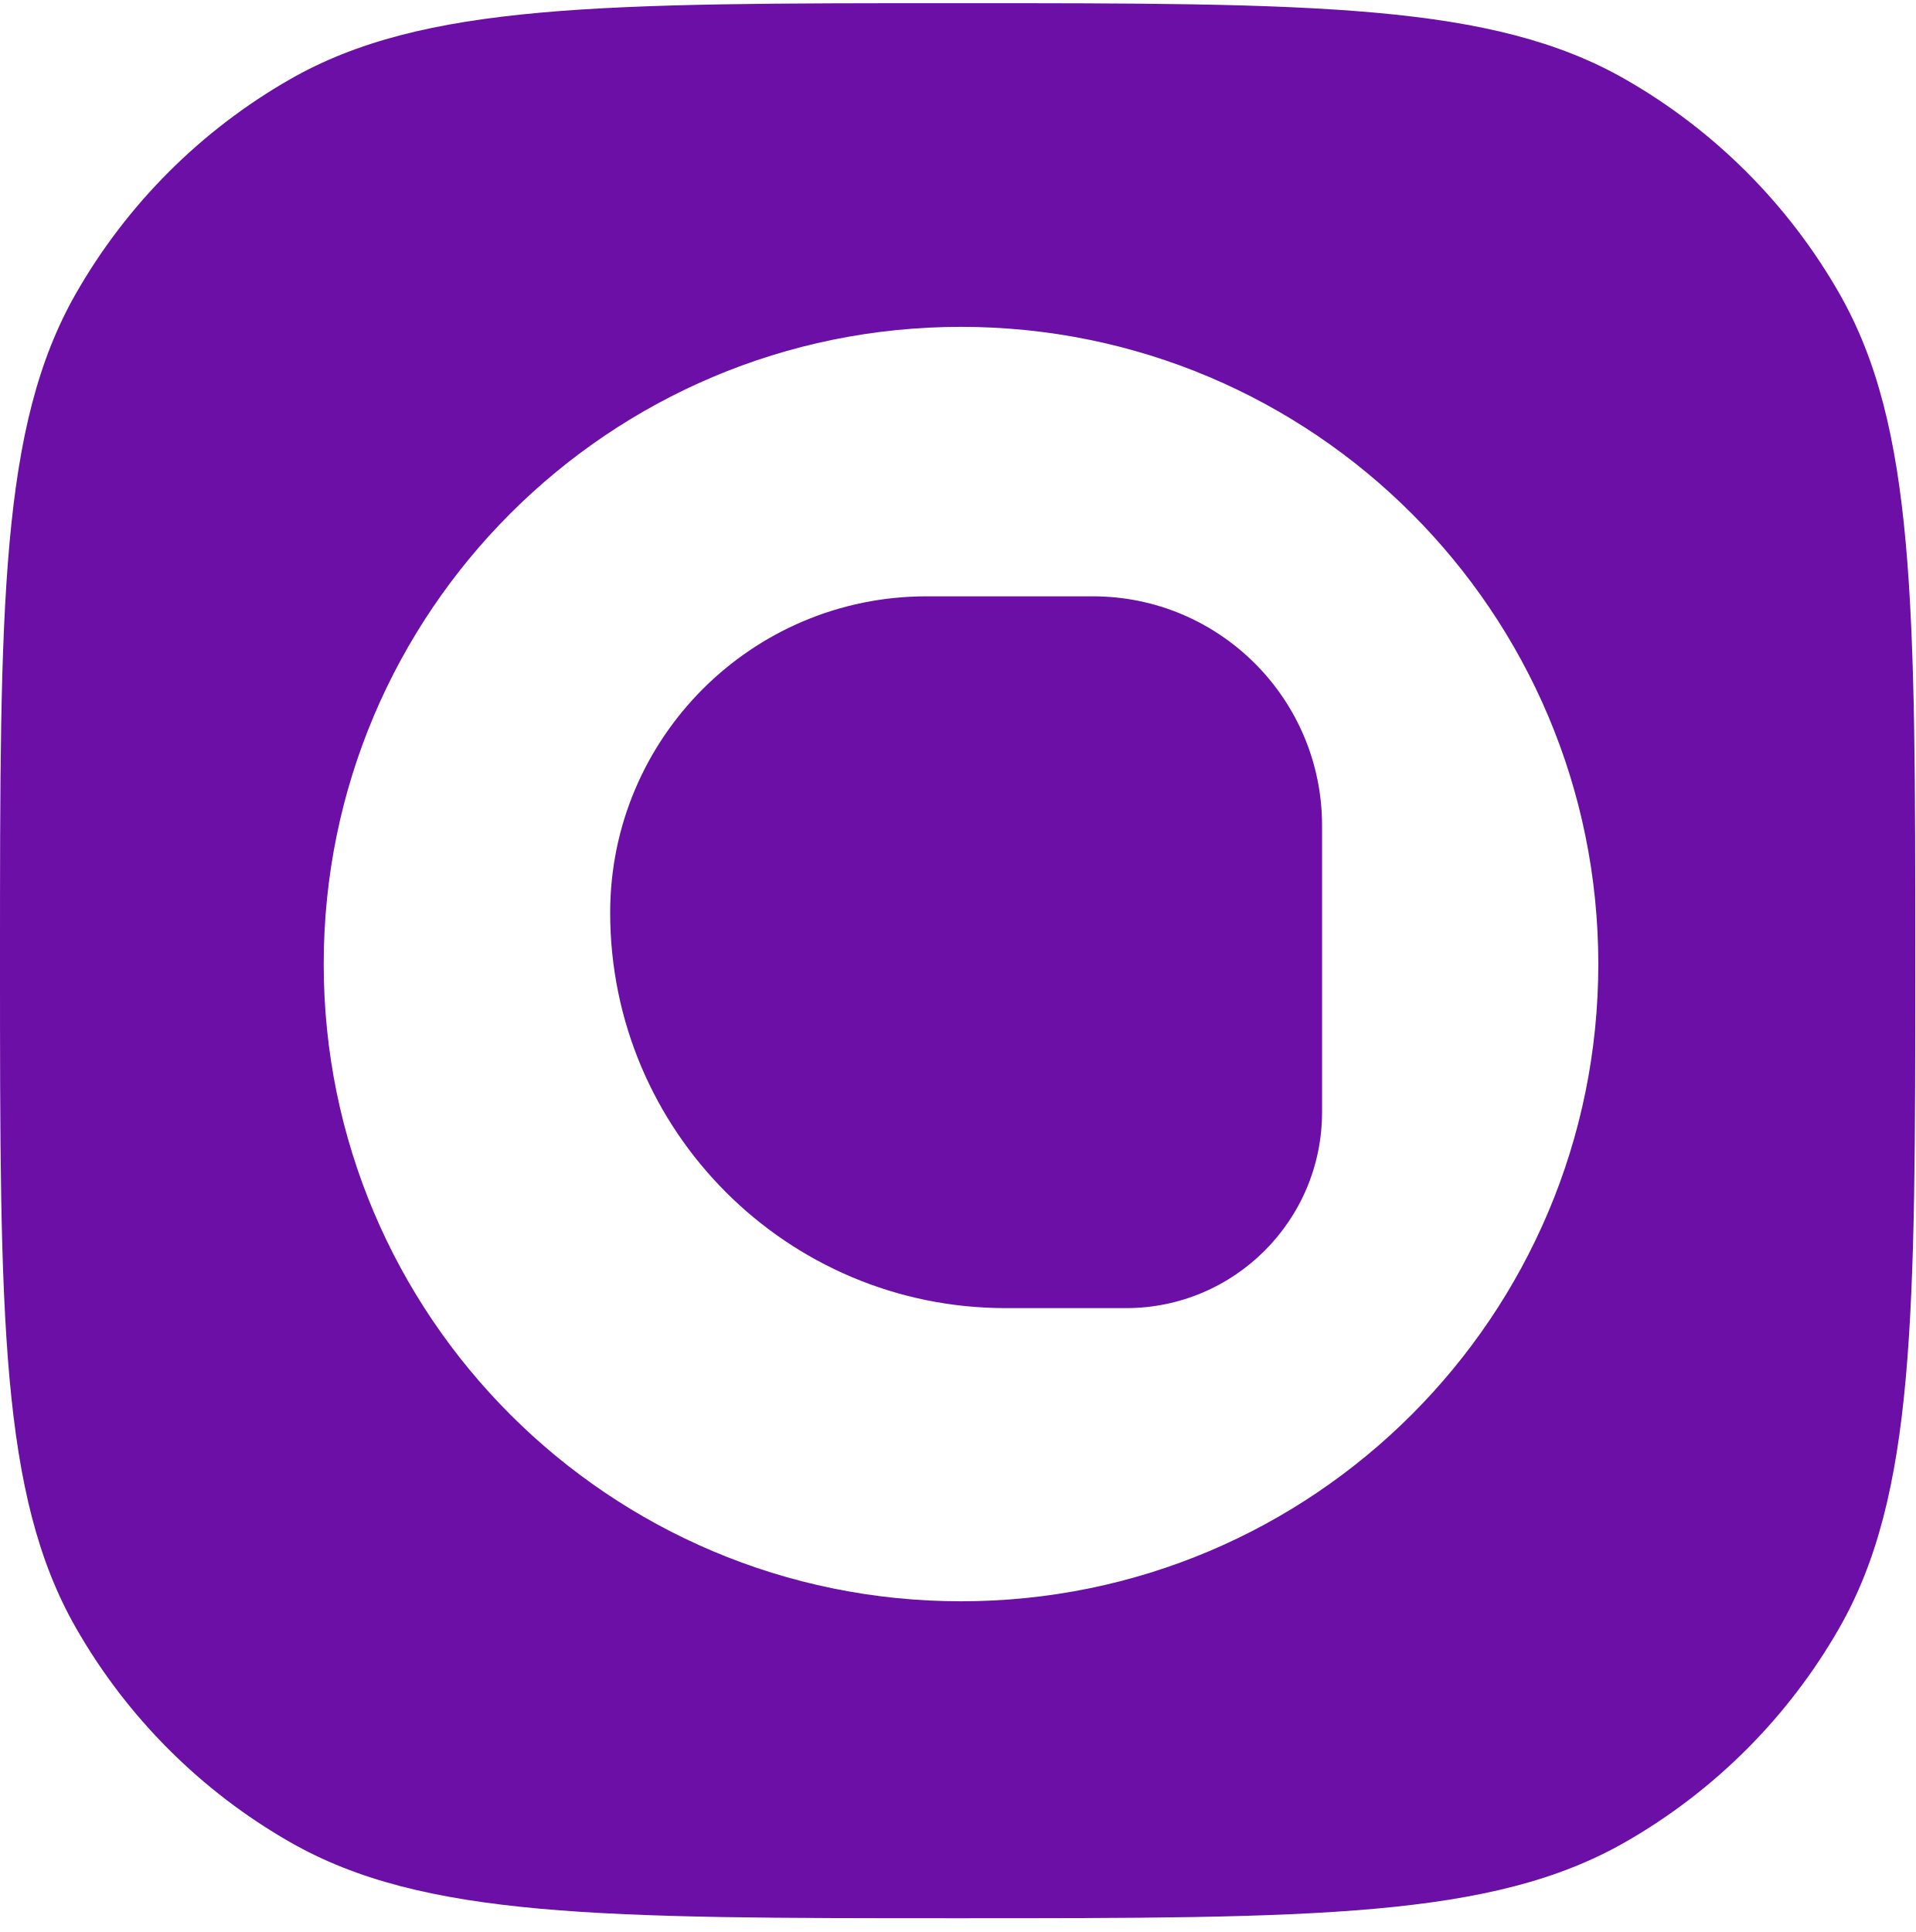
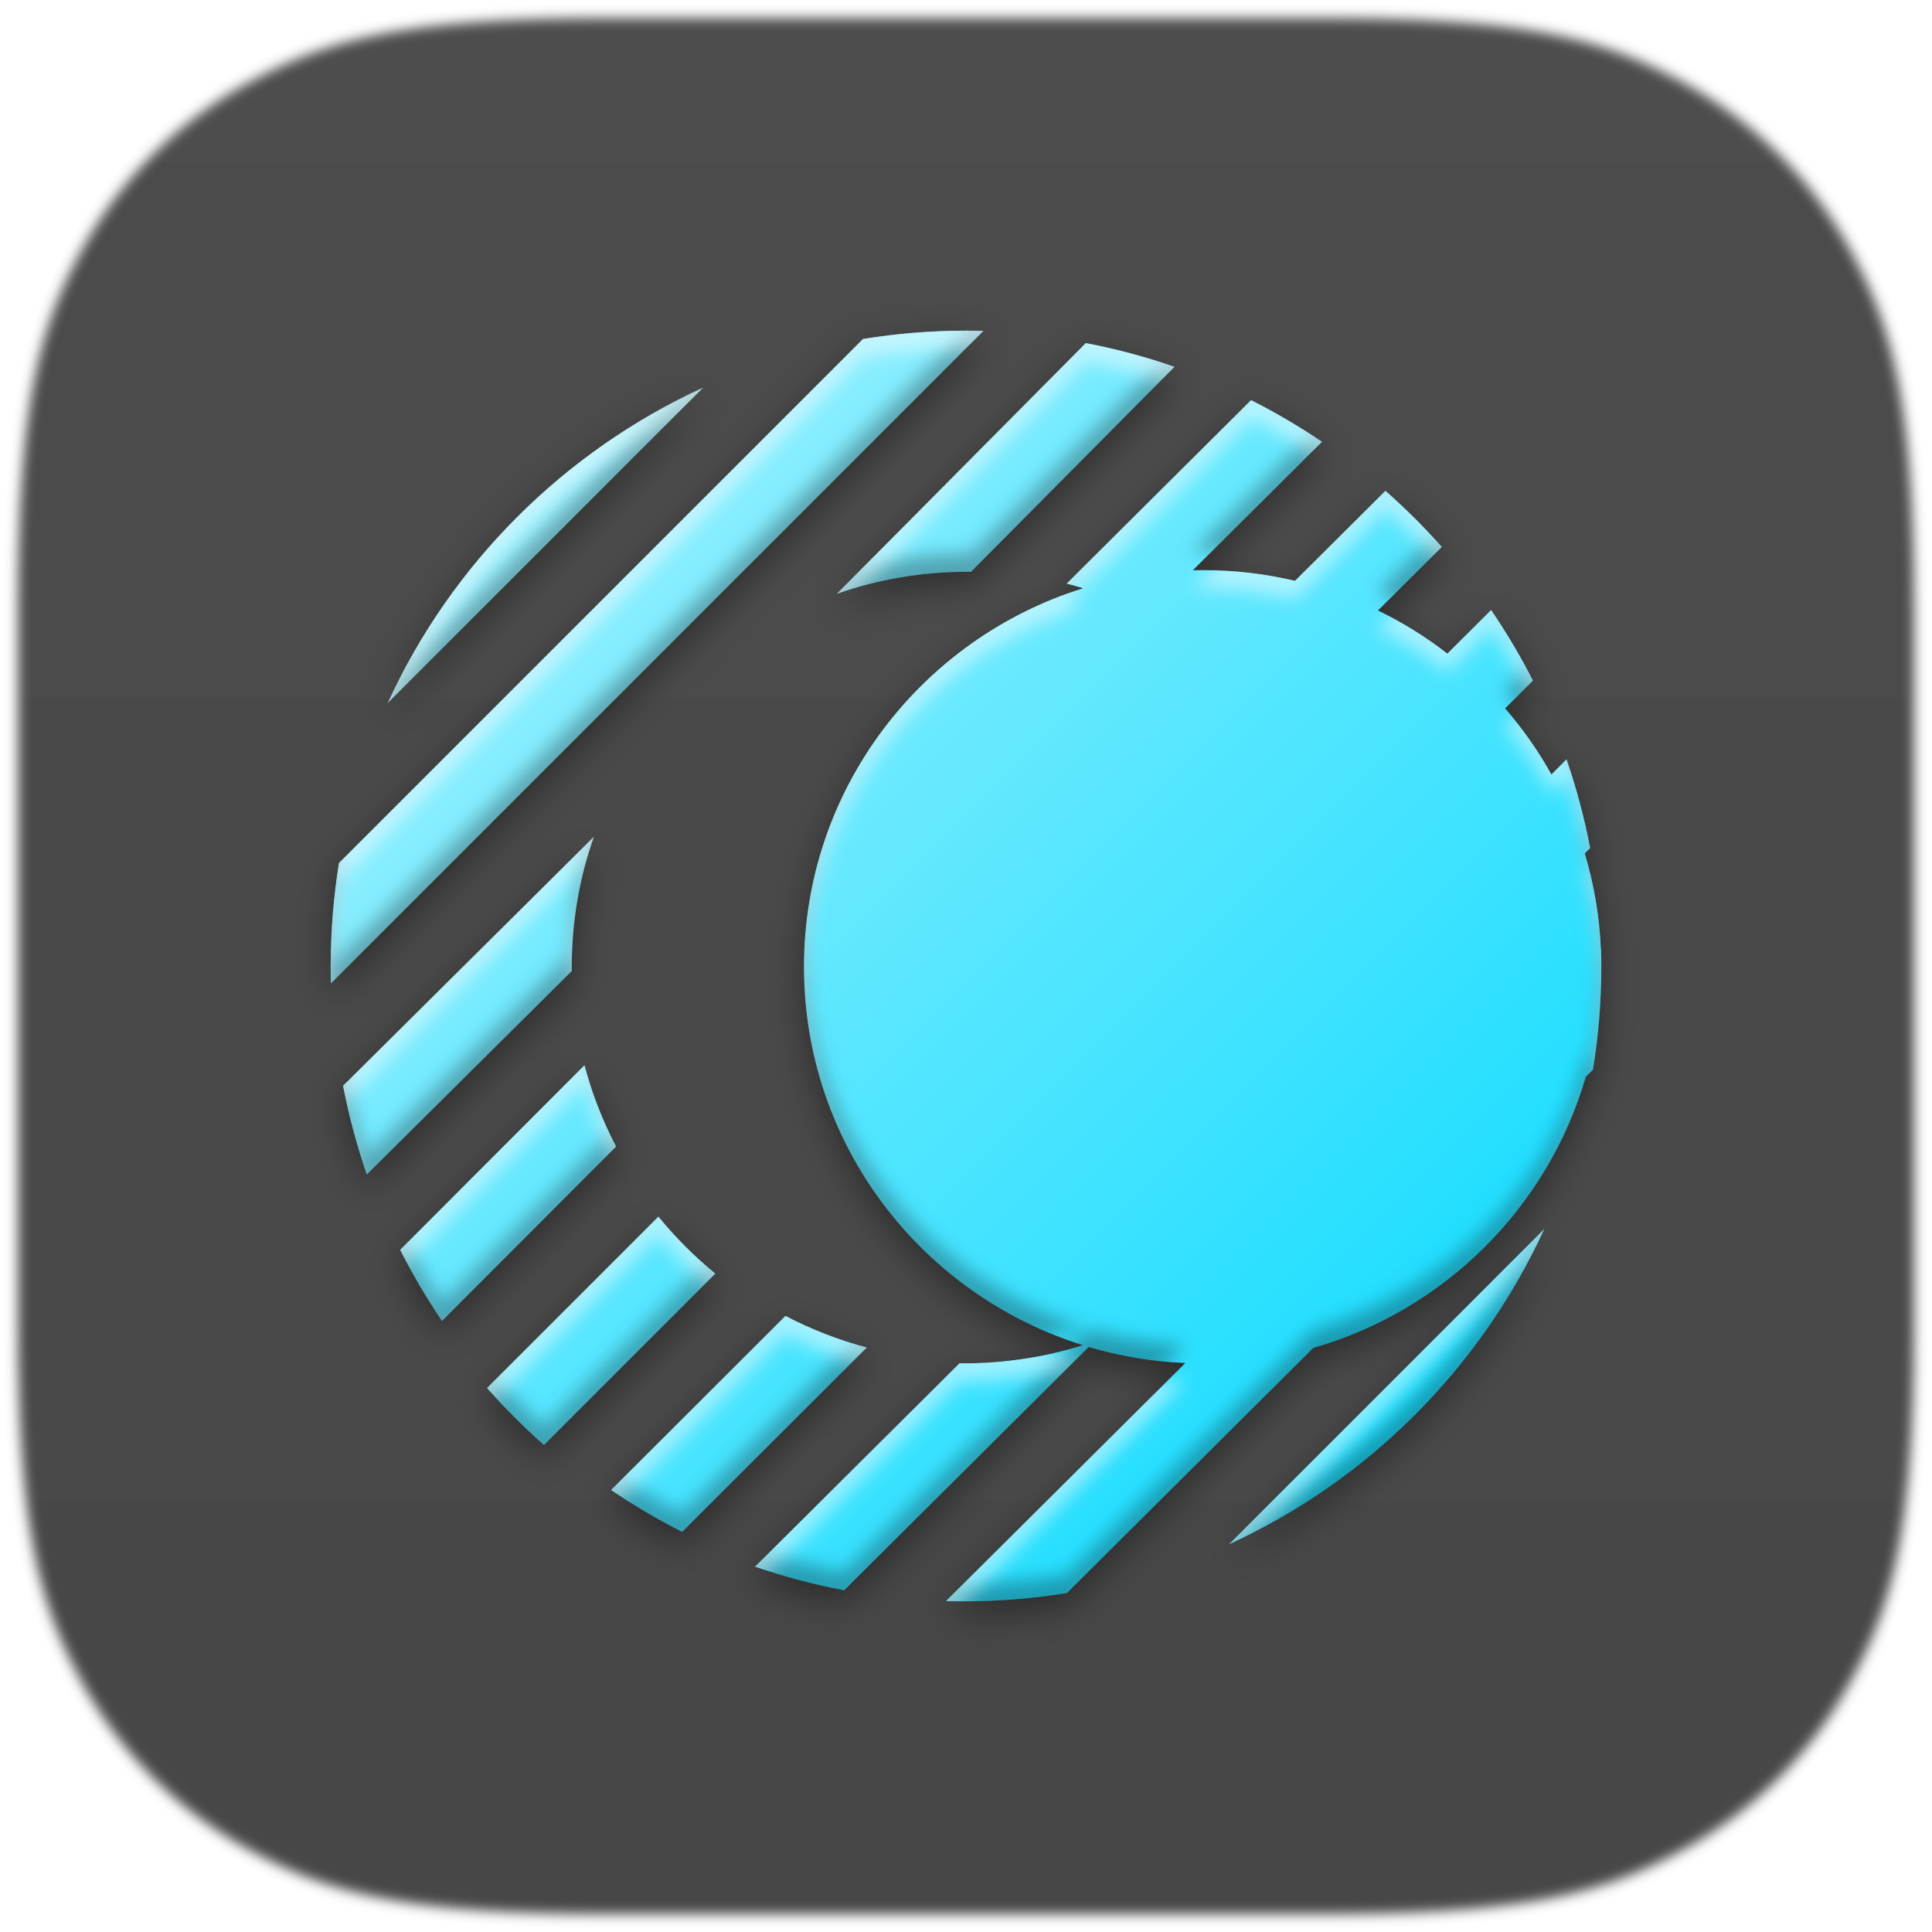
- <svg xmlns="http://www.w3.org/2000/svg" width="113" height="114" viewBox="0 0 113 114" fill="none">
-   <path fill-rule="evenodd" clip-rule="evenodd" d="M4.49 17.3C0 25.147 0 35.66 0 56.687C0 77.714 0 88.227 4.49 96.073C7.498 101.331 11.856 105.689 17.113 108.697C24.96 113.187 35.473 113.187 56.5 113.187C77.527 113.187 88.04 113.187 95.886 108.697C101.144 105.689 105.502 101.331 108.51 96.073C113 88.227 113 77.714 113 56.687C113 35.66 113 25.147 108.51 17.3C105.502 12.043 101.144 7.685 95.886 4.677C88.04 0.187 77.527 0.187 56.5 0.187C35.473 0.187 24.96 0.187 17.113 4.677C11.856 7.685 7.498 12.043 4.49 17.3ZM56.699 94.486C77.465 94.486 94.299 77.652 94.299 56.886C94.299 36.12 77.465 19.286 56.699 19.286C35.932 19.286 19.098 36.12 19.098 56.886C19.098 77.652 35.932 94.486 56.699 94.486Z" fill="#6B0FA6" />
-   <path d="M36 53.854C36 43.544 44.357 35.187 54.667 35.187H64.475C71.945 35.187 78 41.243 78 48.712V65.622C78 72.009 72.822 77.187 66.435 77.187H59.333C46.447 77.187 36 66.74 36 53.854Z" fill="#6B0FA6" />
+ <svg xmlns="http://www.w3.org/2000/svg" xmlns:xlink="http://www.w3.org/1999/xlink" width="645px" height="645px" viewBox="0 0 645 645" version="1.1">
+   <defs>
+     <linearGradient x1="50%" y1="0%" x2="50%" y2="100%" id="linearGradient-1">
+       <stop stop-color="#4D4D4D" offset="0%" />
+       <stop stop-color="#464646" offset="100%" />
+     </linearGradient>
+     <filter x="-0.9%" y="-0.9%" width="101.9%" height="101.9%" filterUnits="objectBoundingBox" id="filter-2">
+       <feGaussianBlur stdDeviation="2" in="SourceGraphic" />
+     </filter>
+     <linearGradient x1="1.38344197e-14%" y1="3.60822483e-14%" x2="100%" y2="100%" id="linearGradient-3">
+       <stop stop-color="#AEF3FF" offset="0%" />
+       <stop stop-color="#00D9FF" offset="100%" />
+     </linearGradient>
+     <path d="M411.664,127.594 C419.876,131.728 427.782,136.375 435.34,141.494 L392.229,184.375 C393.319,184.349 394.411,184.336 395.506,184.336 C406.118,184.336 416.439,185.571 426.333,187.905 L456.527,157.869 C463.185,163.716 469.472,169.971 475.349,176.594 L454.039,197.794 C462.275,201.812 470.031,206.652 477.202,212.206 L491.81,197.672 C496.955,205.191 501.627,213.056 505.782,221.225 L496.482,230.478 C502.351,237.271 507.539,244.662 511.942,252.548 L516.981,247.534 C520.305,257.105 522.959,266.986 524.886,277.124 L523.092,278.911 C526.153,289.144 528.005,299.896 528.482,311.002 L528.527,310.955 C528.579,312.879 528.605,314.81 528.605,316.747 C528.605,328.442 527.652,339.916 525.82,351.096 L523.411,353.5 C510.781,397.079 476.255,431.426 432.45,443.991 L350.175,525.834 C338.937,527.657 327.403,528.605 315.647,528.605 C313.7,528.605 311.759,528.579 309.825,528.527 L389.731,449.036 C378.568,448.562 367.761,446.72 357.476,443.674 L275.818,524.906 C265.628,522.988 255.695,520.348 246.075,517.041 L314.318,449.152 L315.647,449.158 C329.559,449.158 342.972,447.035 355.577,443.096 C301.576,426.222 262.408,376.035 262.408,316.747 C262.408,257.459 301.576,207.271 355.575,190.398 C353.774,189.834 351.955,189.308 350.12,188.82 L411.664,127.594 Z M509.548,404.325 C488.25,450.77 450.77,488.25 404.325,509.548 L509.548,404.325 Z M256.23,433.323 C264.771,437.78 273.856,441.339 283.359,443.876 L221.728,505.406 C213.505,501.252 205.588,496.581 198.02,491.437 L256.23,433.323 Z M213.807,400.182 C219.495,407.133 225.867,413.505 232.818,419.193 L175.604,476.407 C168.88,470.471 162.529,464.12 156.593,457.396 L213.807,400.182 Z M189.124,349.641 C191.661,359.144 195.22,368.229 199.677,376.77 L141.563,434.98 C136.419,427.412 131.748,419.495 127.594,411.272 L189.124,349.641 Z M192.22,273.416 C187.467,287.021 184.885,301.633 184.885,316.844 L184.895,318.164 L116.465,386.097 C113.132,376.521 110.471,366.634 108.538,356.492 L192.22,273.416 Z M316.5,104.395 C318.439,104.395 320.373,104.421 322.3,104.473 L104.473,322.3 C104.421,320.373 104.395,318.439 104.395,316.5 C104.395,304.792 105.344,293.305 107.168,282.113 L282.113,107.168 C293.305,105.344 304.792,104.395 316.5,104.395 Z M228.675,123.452 L123.452,228.675 C144.749,182.23 182.23,144.749 228.675,123.452 Z M356.492,108.538 C366.634,110.471 376.521,113.132 386.097,116.465 L318.166,184.892 C317.726,184.887 317.285,184.885 316.844,184.885 C301.633,184.885 287.021,187.467 273.416,192.22 L356.492,108.538 Z" id="path-4" />
+     <filter x="-4.7%" y="-3.8%" width="109.4%" height="109.4%" filterUnits="objectBoundingBox" id="filter-5">
+       <feOffset dx="0" dy="4" in="SourceAlpha" result="shadowOffsetOuter1" />
+       <feGaussianBlur stdDeviation="6" in="shadowOffsetOuter1" result="shadowBlurOuter1" />
+       <feColorMatrix values="0 0 0 0 0   0 0 0 0 0   0 0 0 0 0  0 0 0 0.402 0" type="matrix" in="shadowBlurOuter1" />
+     </filter>
+     <filter x="-4.2%" y="-3.3%" width="108.5%" height="108.5%" filterUnits="objectBoundingBox" id="filter-6">
+       <feGaussianBlur stdDeviation="3" in="SourceAlpha" result="shadowBlurInner1" />
+       <feOffset dx="0" dy="-6" in="shadowBlurInner1" result="shadowOffsetInner1" />
+       <feComposite in="shadowOffsetInner1" in2="SourceAlpha" operator="arithmetic" k2="-1" k3="1" result="shadowInnerInner1" />
+       <feColorMatrix values="0 0 0 0 0   0 0 0 0 0   0 0 0 0 0  0 0 0 0.301 0" type="matrix" in="shadowInnerInner1" result="shadowMatrixInner1" />
+       <feGaussianBlur stdDeviation="3" in="SourceAlpha" result="shadowBlurInner2" />
+       <feOffset dx="0" dy="6" in="shadowBlurInner2" result="shadowOffsetInner2" />
+       <feComposite in="shadowOffsetInner2" in2="SourceAlpha" operator="arithmetic" k2="-1" k3="1" result="shadowInnerInner2" />
+       <feColorMatrix values="0 0 0 0 1   0 0 0 0 1   0 0 0 0 1  0 0 0 0.504 0" type="matrix" in="shadowInnerInner2" result="shadowMatrixInner2" />
+       <feMerge>
+         <feMergeNode in="shadowMatrixInner1" />
+         <feMergeNode in="shadowMatrixInner2" />
+       </feMerge>
+     </filter>
+   </defs>
+   <g id="Page-1" stroke="none" stroke-width="1" fill="none" fill-rule="evenodd">
+     <g id="Artboard" transform="translate(-433, -239)">
+       <g id="logo_wth_name_black" transform="translate(414, 148)">
+         <g id="Group-Copy" transform="translate(0, 72)">
+           <g id="Group-2" transform="translate(25, 25)">
+             <path d="M197.419,-5.31731358e-15 L435.581,7.97597037e-15 C504.228,-4.63426848e-15 529.121,7.148 554.217,20.569 C579.313,33.991 599.009,53.687 612.431,78.783 C625.852,103.879 633,128.772 633,197.419 L633,435.581 C633,504.228 625.852,529.121 612.431,554.217 C599.009,579.313 579.313,599.009 554.217,612.431 C529.121,625.852 504.228,633 435.581,633 L197.419,633 C128.772,633 103.879,625.852 78.783,612.431 C53.687,599.009 33.991,579.313 20.569,554.217 C7.148,529.121 1.54475616e-15,504.228 -2.65865679e-15,435.581 L5.31731358e-15,197.419 C-3.08951232e-15,128.772 7.148,103.879 20.569,78.783 C33.991,53.687 53.687,33.991 78.783,20.569 C103.879,7.148 128.772,3.08951232e-15 197.419,-5.31731358e-15 Z" id="Rectangle" fill="url(#linearGradient-1)" filter="url(#filter-2)" />
+             <g id="Shape-Copy">
+               <use fill="black" fill-opacity="1" filter="url(#filter-5)" xlink:href="#path-4" />
+               <use fill="url(#linearGradient-3)" fill-rule="evenodd" xlink:href="#path-4" />
+               <use fill="black" fill-opacity="1" filter="url(#filter-6)" xlink:href="#path-4" />
+             </g>
+           </g>
+         </g>
+       </g>
+     </g>
+   </g>
</svg>
